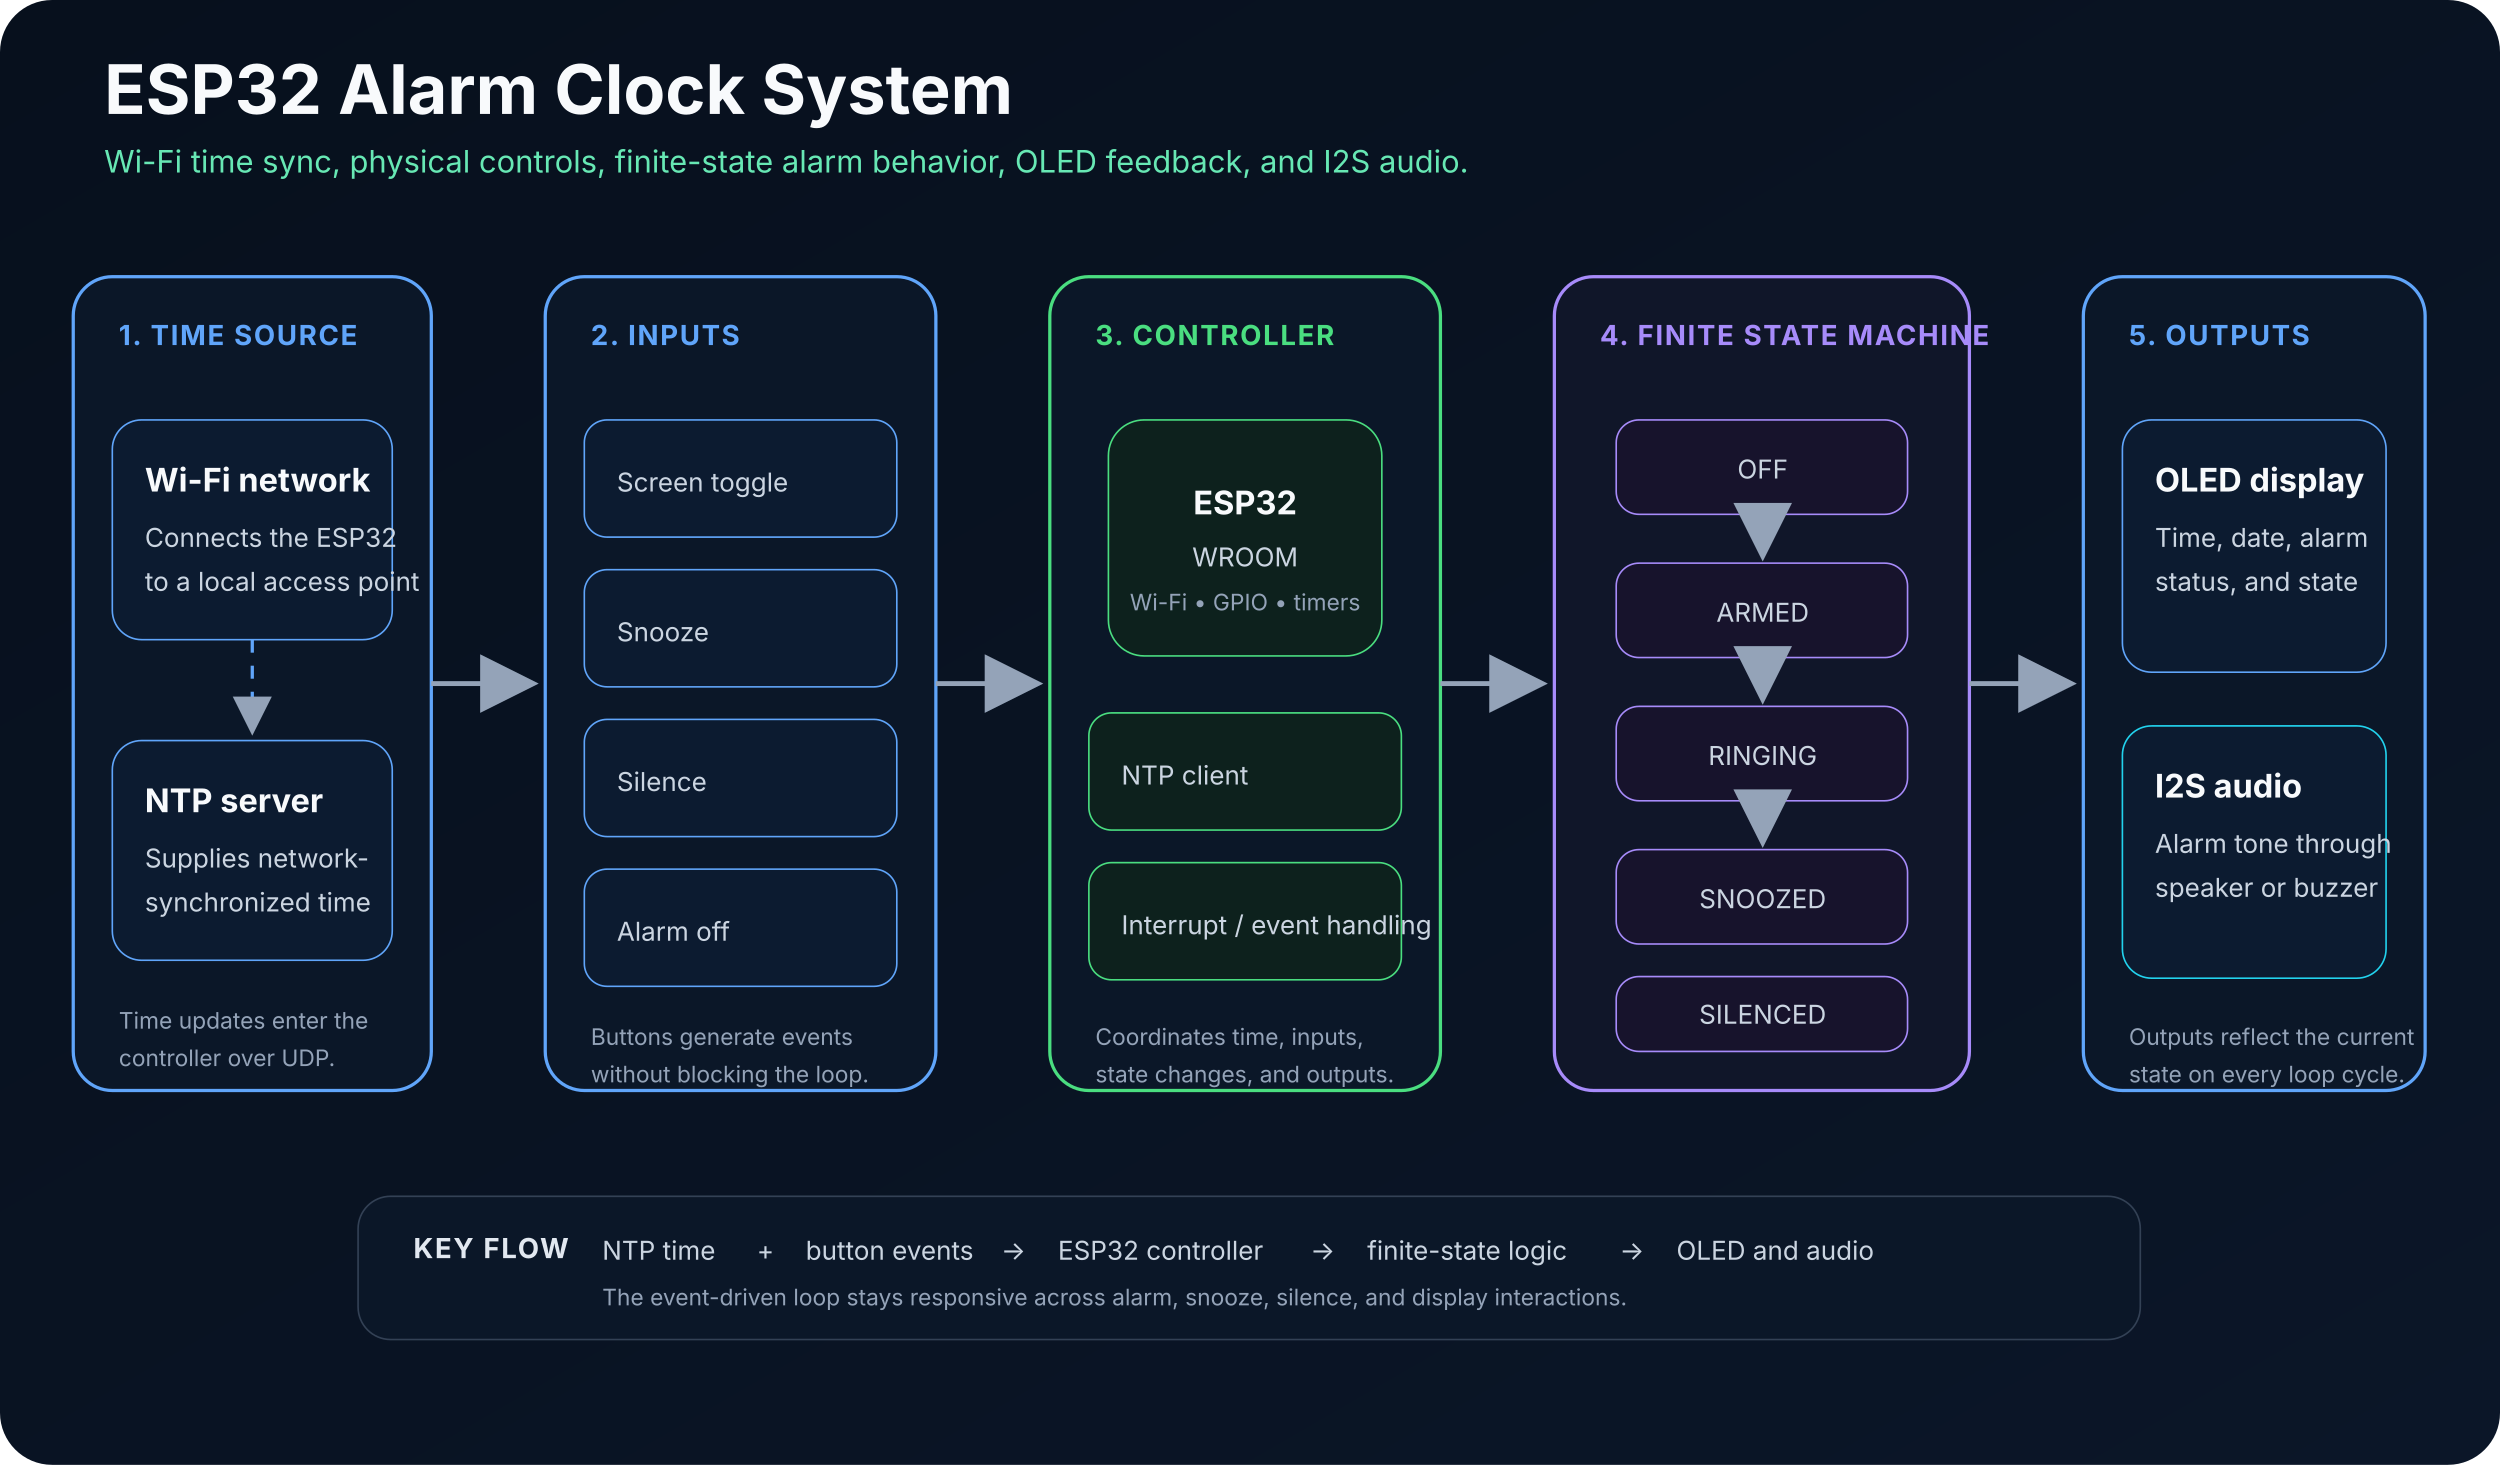
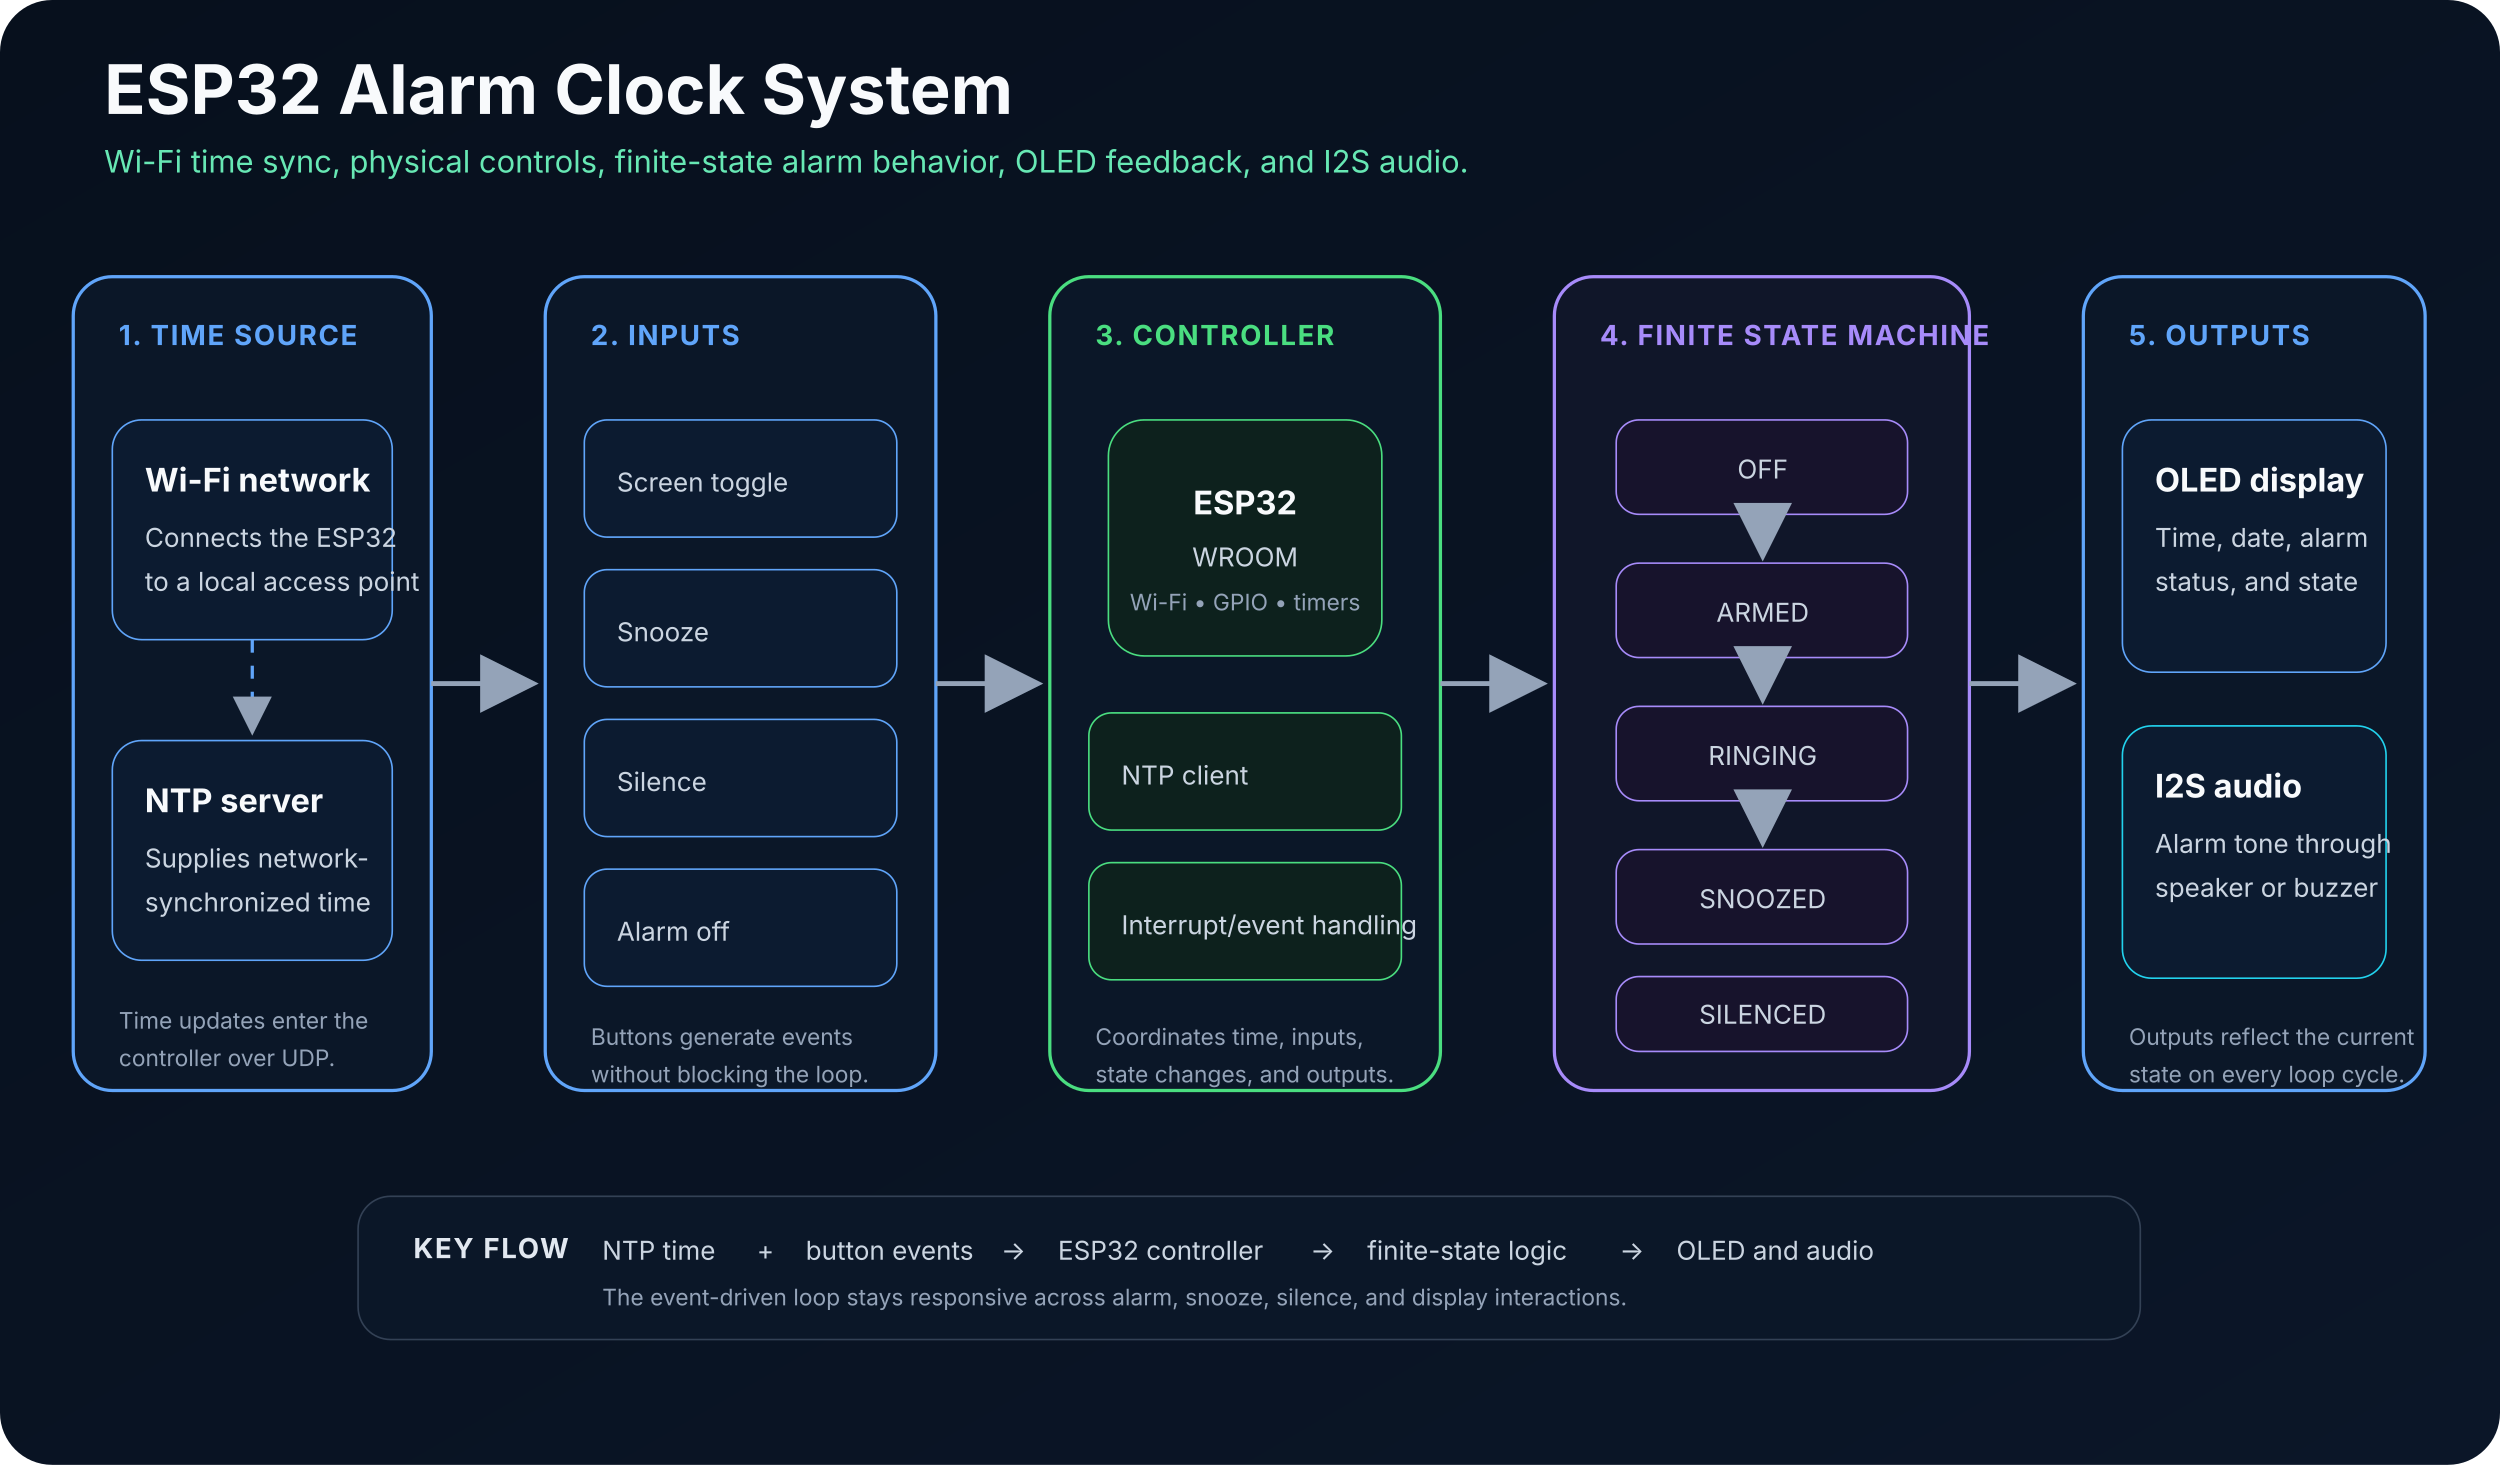
<svg xmlns="http://www.w3.org/2000/svg" width="1536" height="900" viewBox="0 0 1536 900" role="img" aria-labelledby="title desc">
  <defs>
    <linearGradient id="bg" x1="0" y1="0" x2="1" y2="1">
      <stop offset="0" stop-color="#07101d" />
      <stop offset="1" stop-color="#0b1628" />
    </linearGradient>
    <marker id="arrow" markerWidth="12" markerHeight="12" refX="10" refY="6" orient="auto">
      <path d="M0 0L12 6L0 12Z" fill="#94a3b8" />
    </marker>
    <style>.title{font:700 42px Inter,system-ui,sans-serif;fill:#f8fafc}.sub{font:400 19px Inter,system-ui,sans-serif;fill:#67e8b4}.head{font:700 17px Inter,system-ui,sans-serif;letter-spacing:1px}.boxTitle{font:700 20px Inter,system-ui,sans-serif;fill:#f8fafc}.body{font:400 16px Inter,system-ui,sans-serif;fill:#cbd5e1}.small{font:400 14px Inter,system-ui,sans-serif;fill:#94a3b8}.flow{stroke:#94a3b8;stroke-width:3;fill:none;marker-end:url(#arrow)}</style>
  </defs>
  <rect width="1536" height="900" rx="32" fill="url(#bg)" />
  <text x="64" y="70" class="title">ESP32 Alarm Clock System</text>
  <text x="64" y="106" class="sub">Wi-Fi time sync, physical controls, finite-state alarm behavior, OLED feedback, and I2S audio.</text>
  <g transform="translate(45 170)">
    <rect width="220" height="500" rx="24" fill="#0b1728" stroke="#60a5fa" stroke-width="2" />
    <text x="28" y="42" class="head" fill="#60a5fa">1. TIME SOURCE</text>
    <rect x="24" y="88" width="172" height="135" rx="18" fill="#0c1b30" stroke="#60a5fa" />
    <text x="44" y="132" class="boxTitle">Wi-Fi network</text>
    <text x="44" y="166" class="body">Connects the ESP32</text>
    <text x="44" y="193" class="body">to a local access point</text>
    <path d="M110 223V278" stroke="#60a5fa" stroke-width="2" stroke-dasharray="8 8" marker-end="url(#arrow)" />
    <rect x="24" y="285" width="172" height="135" rx="18" fill="#0c1b30" stroke="#60a5fa" />
    <text x="44" y="329" class="boxTitle">NTP server</text>
    <text x="44" y="363" class="body">Supplies network-</text>
    <text x="44" y="390" class="body">synchronized time</text>
    <text x="28" y="462" class="small">Time updates enter the</text>
    <text x="28" y="485" class="small">controller over UDP.</text>
  </g>
  <path d="M265 420H325" class="flow" />
  <g transform="translate(335 170)">
    <rect width="240" height="500" rx="24" fill="#0b1728" stroke="#60a5fa" stroke-width="2" />
    <text x="28" y="42" class="head" fill="#60a5fa">2. INPUTS</text>
    <g class="body">
      <rect x="24" y="88" width="192" height="72" rx="14" fill="#0c1b30" stroke="#60a5fa" />
      <text x="44" y="132">Screen toggle</text>
      <rect x="24" y="180" width="192" height="72" rx="14" fill="#0c1b30" stroke="#60a5fa" />
      <text x="44" y="224">Snooze</text>
      <rect x="24" y="272" width="192" height="72" rx="14" fill="#0c1b30" stroke="#60a5fa" />
      <text x="44" y="316">Silence</text>
      <rect x="24" y="364" width="192" height="72" rx="14" fill="#0c1b30" stroke="#60a5fa" />
      <text x="44" y="408">Alarm off</text>
    </g>
    <text x="28" y="472" class="small">Buttons generate events</text>
    <text x="28" y="495" class="small">without blocking the loop.</text>
  </g>
  <path d="M575 420H635" class="flow" />
  <g transform="translate(645 170)">
    <rect width="240" height="500" rx="24" fill="#0b1728" stroke="#4ade80" stroke-width="2" />
    <text x="28" y="42" class="head" fill="#4ade80">3. CONTROLLER</text>
    <rect x="36" y="88" width="168" height="145" rx="22" fill="#0d211d" stroke="#4ade80" />
    <text x="120" y="146" text-anchor="middle" class="boxTitle">ESP32</text>
    <text x="120" y="178" text-anchor="middle" class="body">WROOM</text>
    <text x="120" y="205" text-anchor="middle" class="small">Wi-Fi • GPIO • timers</text>
    <rect x="24" y="268" width="192" height="72" rx="14" fill="#0d211d" stroke="#4ade80" />
    <text x="44" y="312" class="body">NTP client</text>
    <rect x="24" y="360" width="192" height="72" rx="14" fill="#0d211d" stroke="#4ade80" />
-     <text x="44" y="404" class="body">Interrupt / event handling</text>
+     <text x="44" y="404" class="body">Interrupt/event handling</text>
    <text x="28" y="472" class="small">Coordinates time, inputs,</text>
    <text x="28" y="495" class="small">state changes, and outputs.</text>
  </g>
  <path d="M885 420H945" class="flow" />
  <g transform="translate(955 170)">
    <rect width="255" height="500" rx="24" fill="#101629" stroke="#a78bfa" stroke-width="2" />
    <text x="28" y="42" class="head" fill="#a78bfa">4. FINITE STATE MACHINE</text>
    <g class="body">
      <rect x="38" y="88" width="179" height="58" rx="14" fill="#17132c" stroke="#a78bfa" />
      <text x="128" y="124" text-anchor="middle">OFF</text>
      <path d="M128 146V169" class="flow" />
      <rect x="38" y="176" width="179" height="58" rx="14" fill="#17132c" stroke="#a78bfa" />
      <text x="128" y="212" text-anchor="middle">ARMED</text>
      <path d="M128 234V257" class="flow" />
      <rect x="38" y="264" width="179" height="58" rx="14" fill="#17132c" stroke="#a78bfa" />
      <text x="128" y="300" text-anchor="middle">RINGING</text>
      <path d="M128 322V345" class="flow" />
      <rect x="38" y="352" width="179" height="58" rx="14" fill="#17132c" stroke="#a78bfa" />
      <text x="128" y="388" text-anchor="middle">SNOOZED</text>
      <rect x="38" y="430" width="179" height="46" rx="14" fill="#17132c" stroke="#a78bfa" />
      <text x="128" y="459" text-anchor="middle">SILENCED</text>
    </g>
  </g>
  <path d="M1210 420H1270" class="flow" />
  <g transform="translate(1280 170)">
    <rect width="210" height="500" rx="24" fill="#0b1728" stroke="#60a5fa" stroke-width="2" />
    <text x="28" y="42" class="head" fill="#60a5fa">5. OUTPUTS</text>
    <rect x="24" y="88" width="162" height="155" rx="18" fill="#0c1b30" stroke="#60a5fa" />
    <text x="44" y="132" class="boxTitle">OLED display</text>
    <text x="44" y="166" class="body">Time, date, alarm</text>
    <text x="44" y="193" class="body">status, and state</text>
    <rect x="24" y="276" width="162" height="155" rx="18" fill="#0c1b30" stroke="#22d3ee" />
    <text x="44" y="320" class="boxTitle">I2S audio</text>
    <text x="44" y="354" class="body">Alarm tone through</text>
    <text x="44" y="381" class="body">speaker or buzzer</text>
    <text x="28" y="472" class="small">Outputs reflect the current</text>
    <text x="28" y="495" class="small">state on every loop cycle.</text>
  </g>
  <g transform="translate(220 735)">
    <rect width="1095" height="88" rx="20" fill="#0b1728" stroke="#334155" />
    <text x="34" y="38" class="head" fill="#e2e8f0">KEY FLOW</text>
    <text x="150" y="39" class="body">NTP time</text>
    <text x="245" y="39" class="body">+</text>
    <text x="275" y="39" class="body">button events</text>
    <text x="395" y="39" class="body">→</text>
    <text x="430" y="39" class="body">ESP32 controller</text>
    <text x="585" y="39" class="body">→</text>
    <text x="620" y="39" class="body">finite-state logic</text>
    <text x="775" y="39" class="body">→</text>
    <text x="810" y="39" class="body">OLED and audio</text>
    <text x="150" y="67" class="small">The event-driven loop stays responsive across alarm, snooze, silence, and display interactions.</text>
  </g>
</svg>
